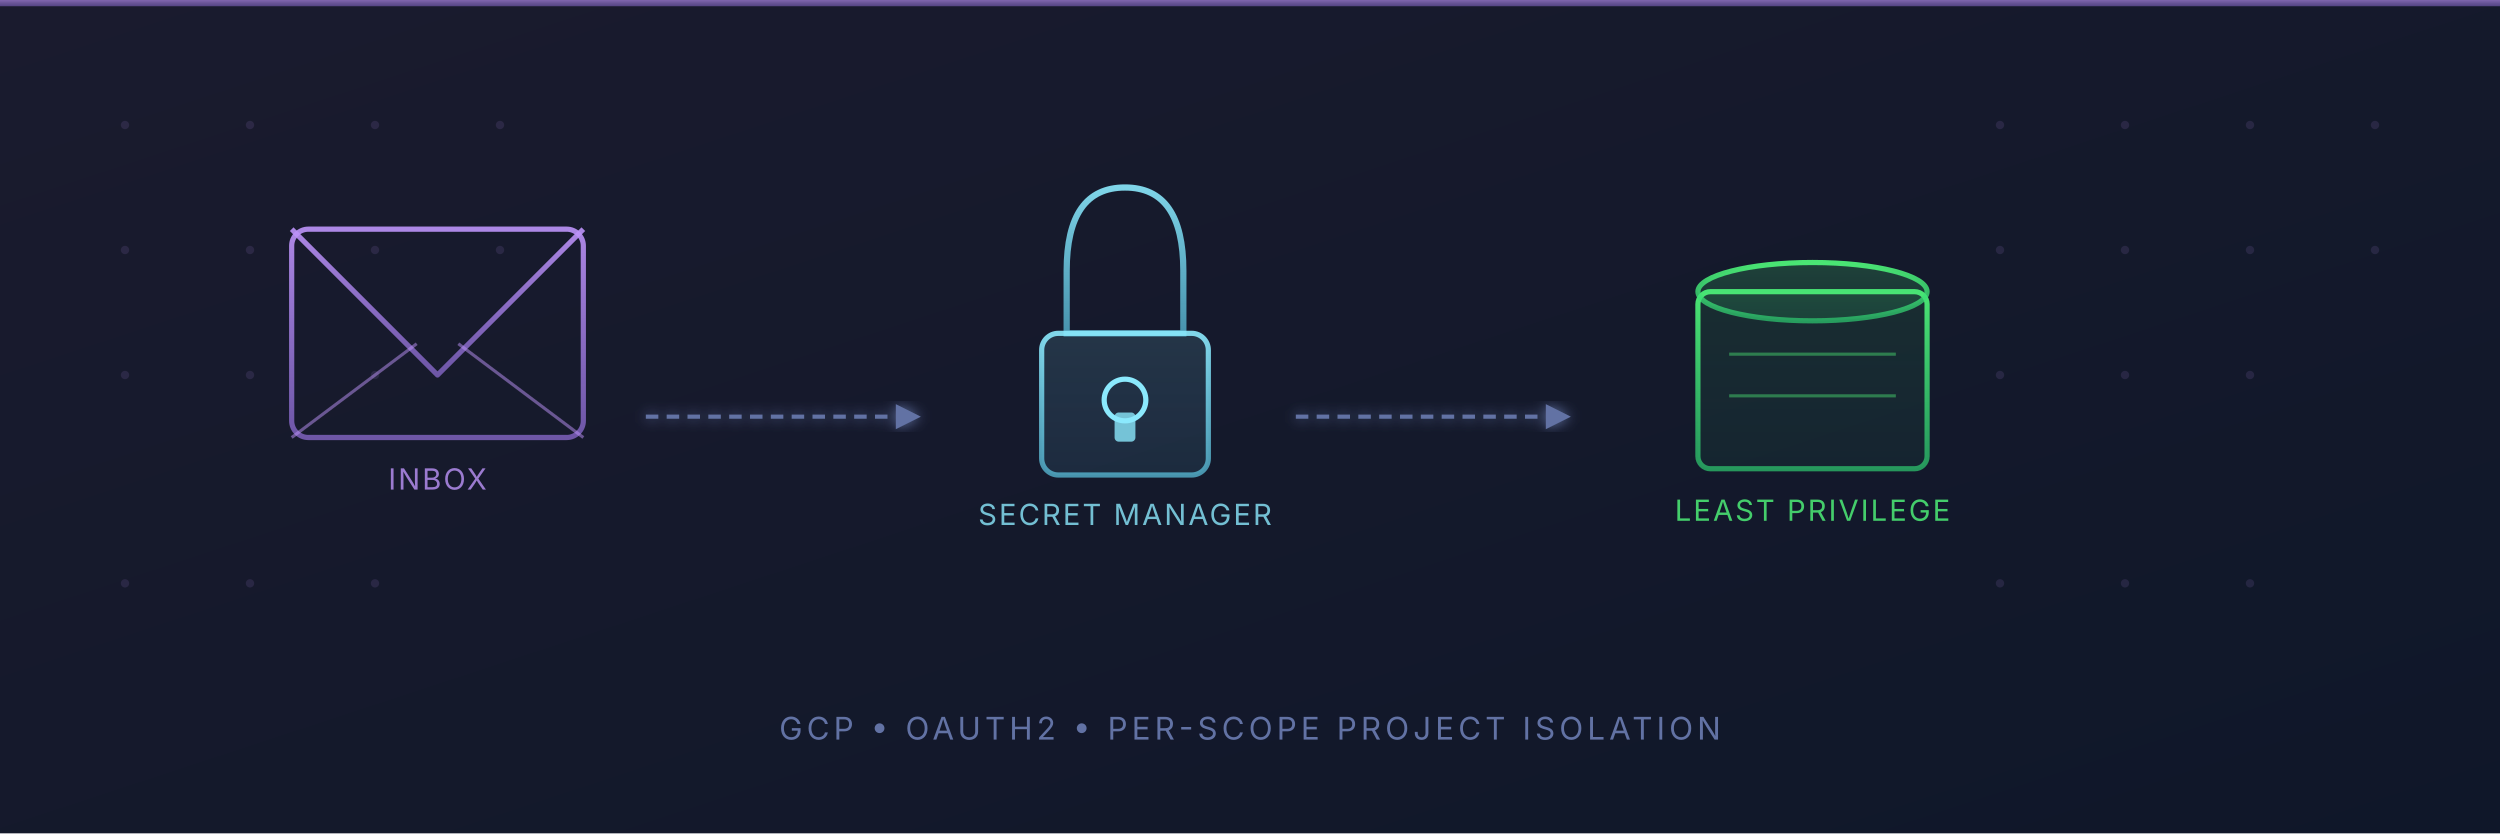
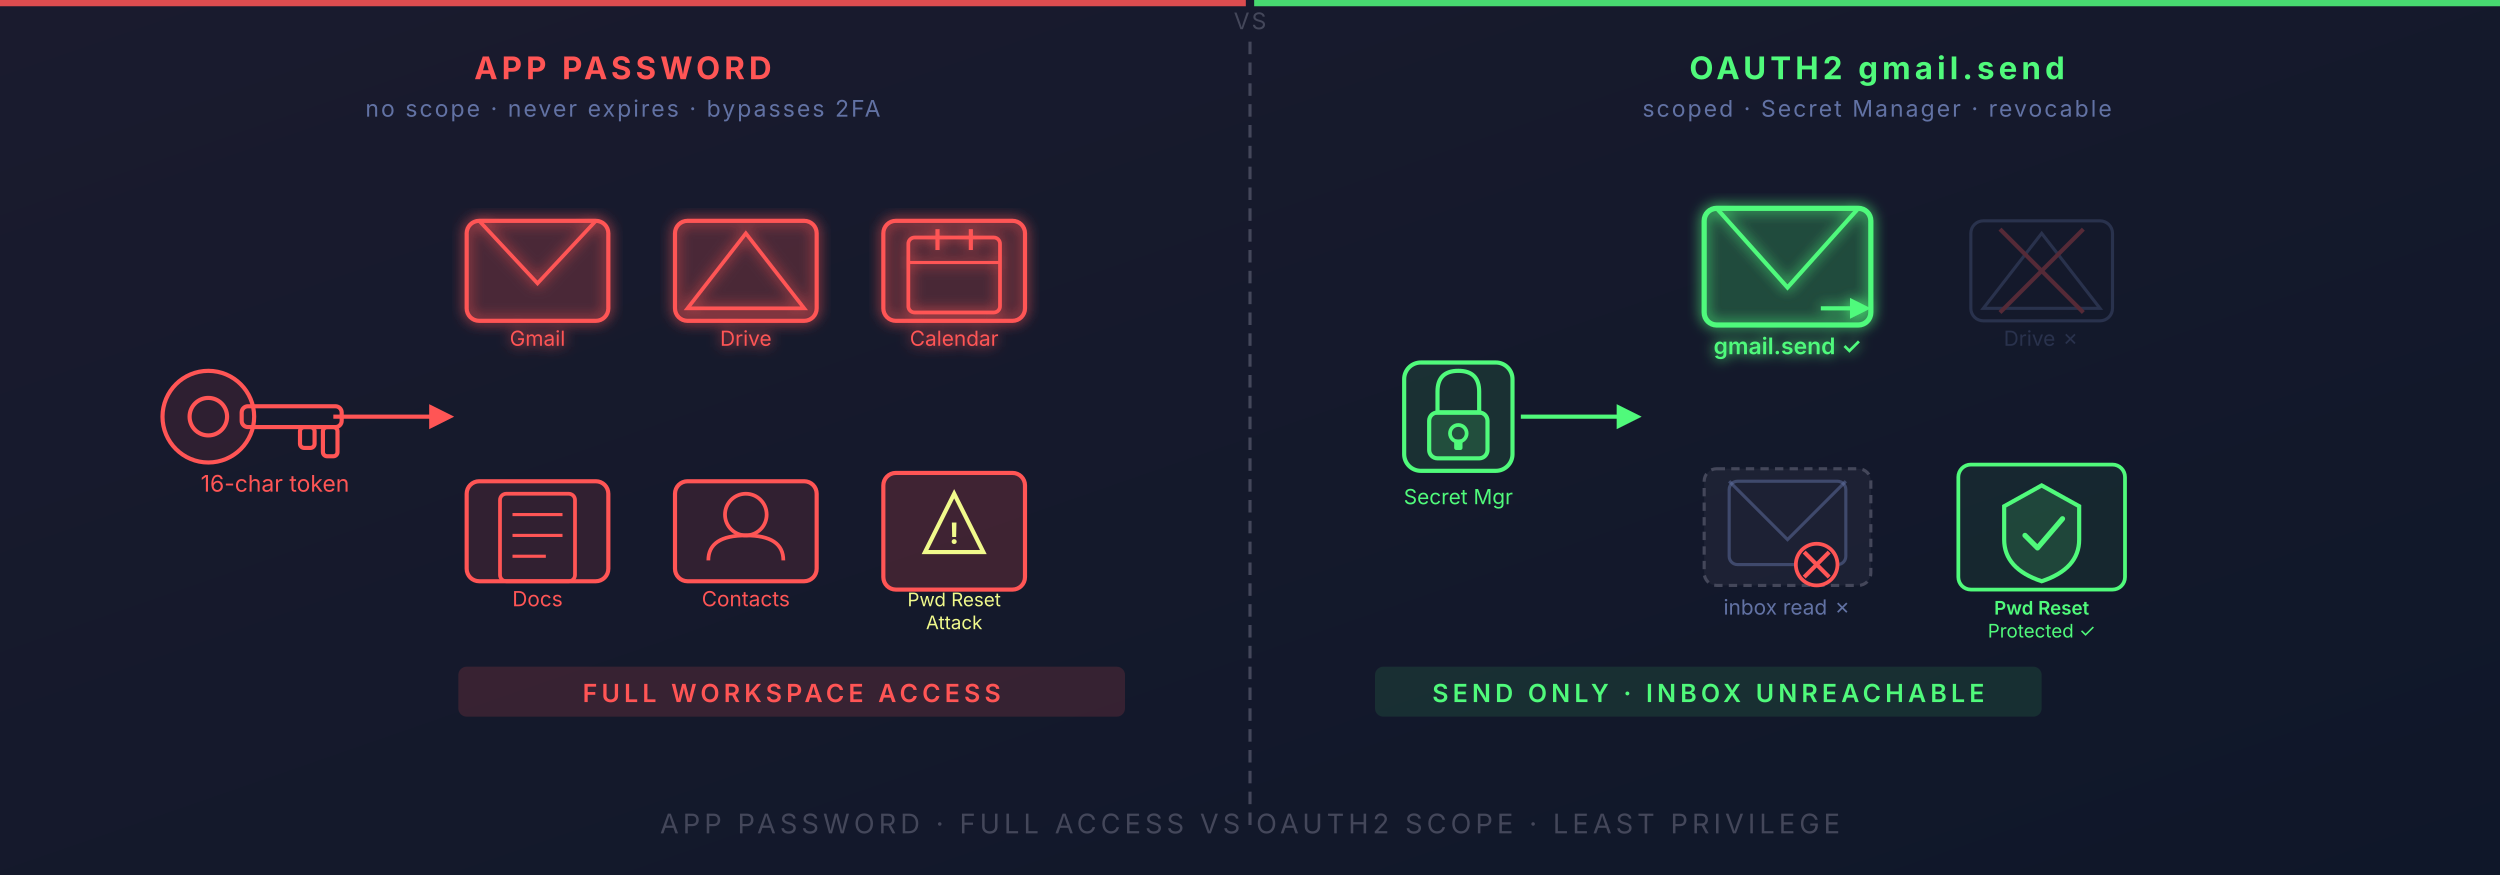
- <svg xmlns="http://www.w3.org/2000/svg" viewBox="0 0 1200 400" font-family="system-ui,-apple-system,sans-serif">
+ <svg xmlns="http://www.w3.org/2000/svg" viewBox="0 0 1200 420" font-family="system-ui,-apple-system,sans-serif">
  <defs>
    <linearGradient id="bg" x1="0" y1="0" x2="1" y2="1" gradientUnits="objectBoundingBox">
      <stop offset="0%" stop-color="#1a1b2e" />
      <stop offset="100%" stop-color="#0f1729" />
    </linearGradient>
-     <linearGradient id="purple-glow" x1="0" y1="0" x2="0" y2="1">
-       <stop offset="0%" stop-color="#bd93f9" stop-opacity="0.9" />
-       <stop offset="100%" stop-color="#9370db" stop-opacity="0.7" />
-     </linearGradient>
-     <linearGradient id="cyan-glow" x1="0" y1="0" x2="0" y2="1">
-       <stop offset="0%" stop-color="#8be9fd" stop-opacity="0.9" />
-       <stop offset="100%" stop-color="#5ec8e5" stop-opacity="0.7" />
-     </linearGradient>
-     <linearGradient id="green-glow" x1="0" y1="0" x2="0" y2="1">
-       <stop offset="0%" stop-color="#50fa7b" stop-opacity="0.9" />
-       <stop offset="100%" stop-color="#2ecc71" stop-opacity="0.7" />
-     </linearGradient>
-     <filter id="glow">
+     <filter id="glow-red">
+       <feGaussianBlur stdDeviation="3" result="blur" />
+       <feMerge>
+         <feMergeNode in="blur" />
+         <feMergeNode in="SourceGraphic" />
+       </feMerge>
+     </filter>
+     <filter id="glow-green">
      <feGaussianBlur stdDeviation="3" result="blur" />
      <feMerge>
        <feMergeNode in="blur" />
        <feMergeNode in="SourceGraphic" />
      </feMerge>
    </filter>
  </defs>
-   <rect width="1200" height="400" fill="url(#bg)" />
-   <g opacity="0.12" fill="#bd93f9">
-     <circle cx="60" cy="60" r="2" />
-     <circle cx="120" cy="60" r="2" />
-     <circle cx="180" cy="60" r="2" />
-     <circle cx="240" cy="60" r="2" />
-     <circle cx="60" cy="120" r="2" />
-     <circle cx="120" cy="120" r="2" />
-     <circle cx="180" cy="120" r="2" />
-     <circle cx="240" cy="120" r="2" />
-     <circle cx="60" cy="180" r="2" />
-     <circle cx="120" cy="180" r="2" />
-     <circle cx="180" cy="180" r="2" />
-     <circle cx="960" cy="60" r="2" />
-     <circle cx="1020" cy="60" r="2" />
-     <circle cx="1080" cy="60" r="2" />
-     <circle cx="1140" cy="60" r="2" />
-     <circle cx="960" cy="120" r="2" />
-     <circle cx="1020" cy="120" r="2" />
-     <circle cx="1080" cy="120" r="2" />
-     <circle cx="1140" cy="120" r="2" />
-     <circle cx="960" cy="180" r="2" />
-     <circle cx="1020" cy="180" r="2" />
-     <circle cx="1080" cy="180" r="2" />
-     <circle cx="960" cy="280" r="2" />
-     <circle cx="1020" cy="280" r="2" />
-     <circle cx="1080" cy="280" r="2" />
-     <circle cx="60" cy="280" r="2" />
-     <circle cx="120" cy="280" r="2" />
-     <circle cx="180" cy="280" r="2" />
+   <rect width="1200" height="420" fill="url(#bg)" />
+   <line x1="600" y1="20" x2="600" y2="400" stroke="#44475a" stroke-width="1.5" stroke-dasharray="6,4" />
+   <text x="600" y="14" text-anchor="middle" fill="#44475a" font-size="11" letter-spacing="1">VS</text>
+   <rect x="0" y="0" width="598" height="3" fill="#ff5555" opacity="0.85" />
+   <text x="299" y="38" text-anchor="middle" fill="#ff5555" font-size="15" font-weight="700" letter-spacing="2">APP PASSWORD</text>
+   <text x="299" y="56" text-anchor="middle" fill="#6272a4" font-size="11" letter-spacing="1">no scope · never expires · bypasses 2FA</text>
+   <g transform="translate(100, 200)">
+     <circle cx="0" cy="0" r="22" fill="#ff5555" opacity="0.1" />
+     <circle cx="0" cy="0" r="22" fill="none" stroke="#ff5555" stroke-width="2" />
+     <circle cx="0" cy="0" r="9" fill="none" stroke="#ff5555" stroke-width="2" />
+     <rect x="16" y="-5" width="48" height="10" rx="3" fill="none" stroke="#ff5555" stroke-width="2" />
+     <rect x="44" y="5" width="7" height="10" rx="2" fill="none" stroke="#ff5555" stroke-width="2" />
+     <rect x="55" y="5" width="7" height="14" rx="2" fill="none" stroke="#ff5555" stroke-width="2" />
+     <text x="32" y="36" text-anchor="middle" fill="#ff5555" font-size="11">16-char token</text>
  </g>
-   <g transform="translate(210, 160)">
-     <rect x="-70" y="-50" width="140" height="100" rx="8" fill="none" stroke="url(#purple-glow)" stroke-width="2.5" />
-     <polyline points="-70,-50 0,20 70,-50" fill="none" stroke="url(#purple-glow)" stroke-width="2.5" stroke-linejoin="round" />
-     <line x1="-70" y1="50" x2="-10" y2="5" stroke="#bd93f9" stroke-width="1.5" opacity="0.5" />
-     <line x1="70" y1="50" x2="10" y2="5" stroke="#bd93f9" stroke-width="1.5" opacity="0.5" />
-     <text y="75" text-anchor="middle" fill="#bd93f9" font-size="14" letter-spacing="1" opacity="0.8">INBOX</text>
+   <line x1="160" y1="200" x2="210" y2="200" stroke="#ff5555" stroke-width="2" />
+   <polygon points="206,194 218,200 206,206" fill="#ff5555" />
+   <g transform="translate(258, 130)" filter="url(#glow-red)">
+     <rect x="-34" y="-24" width="68" height="48" rx="6" fill="#ff5555" opacity="0.12" />
+     <rect x="-34" y="-24" width="68" height="48" rx="6" fill="none" stroke="#ff5555" stroke-width="2" />
+     <polyline points="-28,-24 0,6 28,-24" fill="none" stroke="#ff5555" stroke-width="1.8" />
+     <text x="0" y="36" text-anchor="middle" fill="#ff5555" font-size="10">Gmail</text>
  </g>
-   <g filter="url(#glow)">
-     <line x1="310" y1="200" x2="430" y2="200" stroke="#6272a4" stroke-width="2" stroke-dasharray="6,4" />
-     <polygon points="430,194 442,200 430,206" fill="#6272a4" />
+   <g transform="translate(358, 130)" filter="url(#glow-red)">
+     <rect x="-34" y="-24" width="68" height="48" rx="6" fill="#ff5555" opacity="0.12" />
+     <rect x="-34" y="-24" width="68" height="48" rx="6" fill="none" stroke="#ff5555" stroke-width="2" />
+     <polygon points="0,-18 28,18 -28,18" fill="none" stroke="#ff5555" stroke-width="1.8" />
+     <text x="0" y="36" text-anchor="middle" fill="#ff5555" font-size="10">Drive</text>
  </g>
-   <g transform="translate(540, 170)">
-     <path d="M-28,-40 Q-28,-80 0,-80 Q28,-80 28,-40 L28,-10 L-28,-10 Z" fill="none" stroke="url(#cyan-glow)" stroke-width="3" stroke-linecap="round" />
-     <rect x="-40" y="-10" width="80" height="68" rx="8" fill="url(#cyan-glow)" opacity="0.15" />
-     <rect x="-40" y="-10" width="80" height="68" rx="8" fill="none" stroke="url(#cyan-glow)" stroke-width="2.5" />
-     <circle cx="0" cy="22" r="10" fill="none" stroke="#8be9fd" stroke-width="2.5" />
-     <rect x="-5" y="28" width="10" height="14" rx="2" fill="#8be9fd" opacity="0.8" />
-     <text y="82" text-anchor="middle" fill="#8be9fd" font-size="14" letter-spacing="1" opacity="0.8">SECRET MANAGER</text>
+   <g transform="translate(458, 130)" filter="url(#glow-red)">
+     <rect x="-34" y="-24" width="68" height="48" rx="6" fill="#ff5555" opacity="0.12" />
+     <rect x="-34" y="-24" width="68" height="48" rx="6" fill="none" stroke="#ff5555" stroke-width="2" />
+     <rect x="-22" y="-16" width="44" height="36" rx="3" fill="none" stroke="#ff5555" stroke-width="1.8" />
+     <line x1="-22" y1="-4" x2="22" y2="-4" stroke="#ff5555" stroke-width="1.5" />
+     <line x1="-8" y1="-20" x2="-8" y2="-10" stroke="#ff5555" stroke-width="2" />
+     <line x1="8" y1="-20" x2="8" y2="-10" stroke="#ff5555" stroke-width="2" />
+     <text x="0" y="36" text-anchor="middle" fill="#ff5555" font-size="10">Calendar</text>
  </g>
-   <g filter="url(#glow)">
-     <line x1="622" y1="200" x2="742" y2="200" stroke="#6272a4" stroke-width="2" stroke-dasharray="6,4" />
-     <polygon points="742,194 754,200 742,206" fill="#6272a4" />
+   <g transform="translate(258, 255)">
+     <rect x="-34" y="-24" width="68" height="48" rx="6" fill="#ff5555" opacity="0.12" />
+     <rect x="-34" y="-24" width="68" height="48" rx="6" fill="none" stroke="#ff5555" stroke-width="2" />
+     <rect x="-18" y="-18" width="36" height="42" rx="3" fill="none" stroke="#ff5555" stroke-width="1.8" />
+     <line x1="-12" y1="-8" x2="12" y2="-8" stroke="#ff5555" stroke-width="1.5" />
+     <line x1="-12" y1="2" x2="12" y2="2" stroke="#ff5555" stroke-width="1.5" />
+     <line x1="-12" y1="12" x2="4" y2="12" stroke="#ff5555" stroke-width="1.5" />
+     <text x="0" y="36" text-anchor="middle" fill="#ff5555" font-size="10">Docs</text>
  </g>
-   <g transform="translate(870, 160)">
-     <rect x="-55" y="-20" width="110" height="85" rx="6" fill="url(#green-glow)" opacity="0.1" />
-     <rect x="-55" y="-20" width="110" height="85" rx="6" fill="none" stroke="url(#green-glow)" stroke-width="2.5" />
-     <ellipse cx="0" cy="-20" rx="55" ry="14" fill="url(#green-glow)" opacity="0.2" />
-     <ellipse cx="0" cy="-20" rx="55" ry="14" fill="none" stroke="url(#green-glow)" stroke-width="2.5" />
-     <line x1="-40" y1="10" x2="40" y2="10" stroke="#50fa7b" stroke-width="1.5" opacity="0.4" />
-     <line x1="-40" y1="30" x2="40" y2="30" stroke="#50fa7b" stroke-width="1.5" opacity="0.4" />
-     <text y="90" text-anchor="middle" fill="#50fa7b" font-size="14" letter-spacing="1" opacity="0.8">LEAST PRIVILEGE</text>
+   <g transform="translate(358, 255)">
+     <rect x="-34" y="-24" width="68" height="48" rx="6" fill="#ff5555" opacity="0.12" />
+     <rect x="-34" y="-24" width="68" height="48" rx="6" fill="none" stroke="#ff5555" stroke-width="2" />
+     <circle cx="0" cy="-8" r="10" fill="none" stroke="#ff5555" stroke-width="1.8" />
+     <path d="M-18,14 Q-18,2 0,2 Q18,2 18,14" fill="none" stroke="#ff5555" stroke-width="1.8" />
+     <text x="0" y="36" text-anchor="middle" fill="#ff5555" font-size="10">Contacts</text>
  </g>
-   <text x="600" y="355" text-anchor="middle" fill="#6272a4" font-size="15" letter-spacing="2">
-     GCP  •  OAUTH2  •  PER-SCOPE PROJECT ISOLATION
+   <g transform="translate(458, 255)">
+     <rect x="-34" y="-28" width="68" height="56" rx="6" fill="#ff5555" opacity="0.18" />
+     <rect x="-34" y="-28" width="68" height="56" rx="6" fill="none" stroke="#ff5555" stroke-width="2" />
+     <polygon points="0,-18 14,10 -14,10" fill="none" stroke="#f1fa8c" stroke-width="2" />
+     <text x="0" y="6" text-anchor="middle" fill="#f1fa8c" font-size="14" font-weight="700">!</text>
+     <text x="0" y="36" text-anchor="middle" fill="#f1fa8c" font-size="9">Pwd Reset</text>
+     <text x="0" y="47" text-anchor="middle" fill="#f1fa8c" font-size="9">Attack</text>
+   </g>
+   <rect x="220" y="320" width="320" height="24" rx="4" fill="#ff5555" opacity="0.15" />
+   <text x="380" y="337" text-anchor="middle" fill="#ff5555" font-size="12" letter-spacing="2" font-weight="600">FULL WORKSPACE ACCESS</text>
+   <rect x="602" y="0" width="598" height="3" fill="#50fa7b" opacity="0.85" />
+   <text x="901" y="38" text-anchor="middle" fill="#50fa7b" font-size="15" font-weight="700" letter-spacing="2">OAUTH2  gmail.send</text>
+   <text x="901" y="56" text-anchor="middle" fill="#6272a4" font-size="11" letter-spacing="1">scoped · Secret Manager · revocable</text>
+   <g transform="translate(700, 200)">
+     <rect x="-26" y="-26" width="52" height="52" rx="8" fill="#50fa7b" opacity="0.1" />
+     <rect x="-26" y="-26" width="52" height="52" rx="8" fill="none" stroke="#50fa7b" stroke-width="2" />
+     <path d="M-10,-12 Q-10,-22 0,-22 Q10,-22 10,-12 L10,-2 L-10,-2 Z" fill="none" stroke="#50fa7b" stroke-width="2" />
+     <rect x="-14" y="-2" width="28" height="22" rx="4" fill="#50fa7b" opacity="0.15" />
+     <rect x="-14" y="-2" width="28" height="22" rx="4" fill="none" stroke="#50fa7b" stroke-width="2" />
+     <circle cx="0" cy="8" r="4" fill="none" stroke="#50fa7b" stroke-width="1.8" />
+     <rect x="-2" y="11" width="4" height="5" rx="1" fill="#50fa7b" />
+     <text x="0" y="42" text-anchor="middle" fill="#50fa7b" font-size="10">Secret Mgr</text>
+   </g>
+   <line x1="730" y1="200" x2="780" y2="200" stroke="#50fa7b" stroke-width="2" />
+   <polygon points="776,194 788,200 776,206" fill="#50fa7b" />
+   <g transform="translate(858, 130)" filter="url(#glow-green)">
+     <rect x="-40" y="-30" width="80" height="56" rx="6" fill="#50fa7b" opacity="0.12" />
+     <rect x="-40" y="-30" width="80" height="56" rx="6" fill="none" stroke="#50fa7b" stroke-width="2.5" />
+     <polyline points="-34,-30 0,8 34,-30" fill="none" stroke="#50fa7b" stroke-width="2" />
+     <line x1="16" y1="18" x2="34" y2="18" stroke="#50fa7b" stroke-width="2" />
+     <polygon points="30,13 40,18 30,23" fill="#50fa7b" />
+     <text x="0" y="40" text-anchor="middle" fill="#50fa7b" font-size="11" font-weight="600">gmail.send ✓</text>
+   </g>
+   <g transform="translate(980, 130)" opacity="0.28">
+     <rect x="-34" y="-24" width="68" height="48" rx="6" fill="none" stroke="#6272a4" stroke-width="1.5" />
+     <polygon points="0,-18 28,18 -28,18" fill="none" stroke="#6272a4" stroke-width="1.5" />
+     <line x1="-20" y1="-20" x2="20" y2="20" stroke="#ff5555" stroke-width="2" opacity="1.5" />
+     <line x1="20" y1="-20" x2="-20" y2="20" stroke="#ff5555" stroke-width="2" opacity="1.5" />
+     <text x="0" y="36" text-anchor="middle" fill="#6272a4" font-size="10">Drive ✗</text>
+   </g>
+   <g transform="translate(858, 255)">
+     <rect x="-40" y="-30" width="80" height="56" rx="6" fill="#44475a" opacity="0.2" />
+     <rect x="-40" y="-30" width="80" height="56" rx="6" fill="none" stroke="#44475a" stroke-width="1.5" stroke-dasharray="4,3" />
+     <polyline points="-28,-24 0,4 28,-24" fill="none" stroke="#6272a4" stroke-width="1.5" opacity="0.5" />
+     <rect x="-28" y="-24" width="56" height="40" rx="4" fill="none" stroke="#6272a4" stroke-width="1.5" opacity="0.5" />
+     <circle cx="14" cy="16" r="10" fill="#1a1b2e" />
+     <circle cx="14" cy="16" r="10" fill="none" stroke="#ff5555" stroke-width="1.8" />
+     <line x1="8" y1="10" x2="20" y2="22" stroke="#ff5555" stroke-width="2" />
+     <line x1="20" y1="10" x2="8" y2="22" stroke="#ff5555" stroke-width="2" />
+     <text x="0" y="40" text-anchor="middle" fill="#6272a4" font-size="10">inbox read ✗</text>
+   </g>
+   <g transform="translate(980, 255)">
+     <rect x="-40" y="-32" width="80" height="60" rx="6" fill="#50fa7b" opacity="0.07" />
+     <rect x="-40" y="-32" width="80" height="60" rx="6" fill="none" stroke="#50fa7b" stroke-width="1.8" />
+     <path d="M0,-22 L18,-12 L18,4 Q18,18 0,24 Q-18,18 -18,4 L-18,-12 Z" fill="#50fa7b" opacity="0.15" />
+     <path d="M0,-22 L18,-12 L18,4 Q18,18 0,24 Q-18,18 -18,4 L-18,-12 Z" fill="none" stroke="#50fa7b" stroke-width="2" />
+     <polyline points="-8,2 -2,8 10,-6" fill="none" stroke="#50fa7b" stroke-width="2.5" stroke-linecap="round" stroke-linejoin="round" />
+     <text x="0" y="40" text-anchor="middle" fill="#50fa7b" font-size="9" font-weight="600">Pwd Reset</text>
+     <text x="0" y="51" text-anchor="middle" fill="#50fa7b" font-size="9">Protected ✓</text>
+   </g>
+   <rect x="660" y="320" width="320" height="24" rx="4" fill="#50fa7b" opacity="0.1" />
+   <text x="820" y="337" text-anchor="middle" fill="#50fa7b" font-size="12" letter-spacing="2" font-weight="600">SEND ONLY · INBOX UNREACHABLE</text>
+   <text x="600" y="400" text-anchor="middle" fill="#44475a" font-size="13" letter-spacing="2">
+     APP PASSWORD  ·  FULL ACCESS  VS  OAUTH2 SCOPE  ·  LEAST PRIVILEGE
  </text>
-   <rect x="0" y="0" width="1200" height="3" fill="url(#purple-glow)" opacity="0.7" />
</svg>
